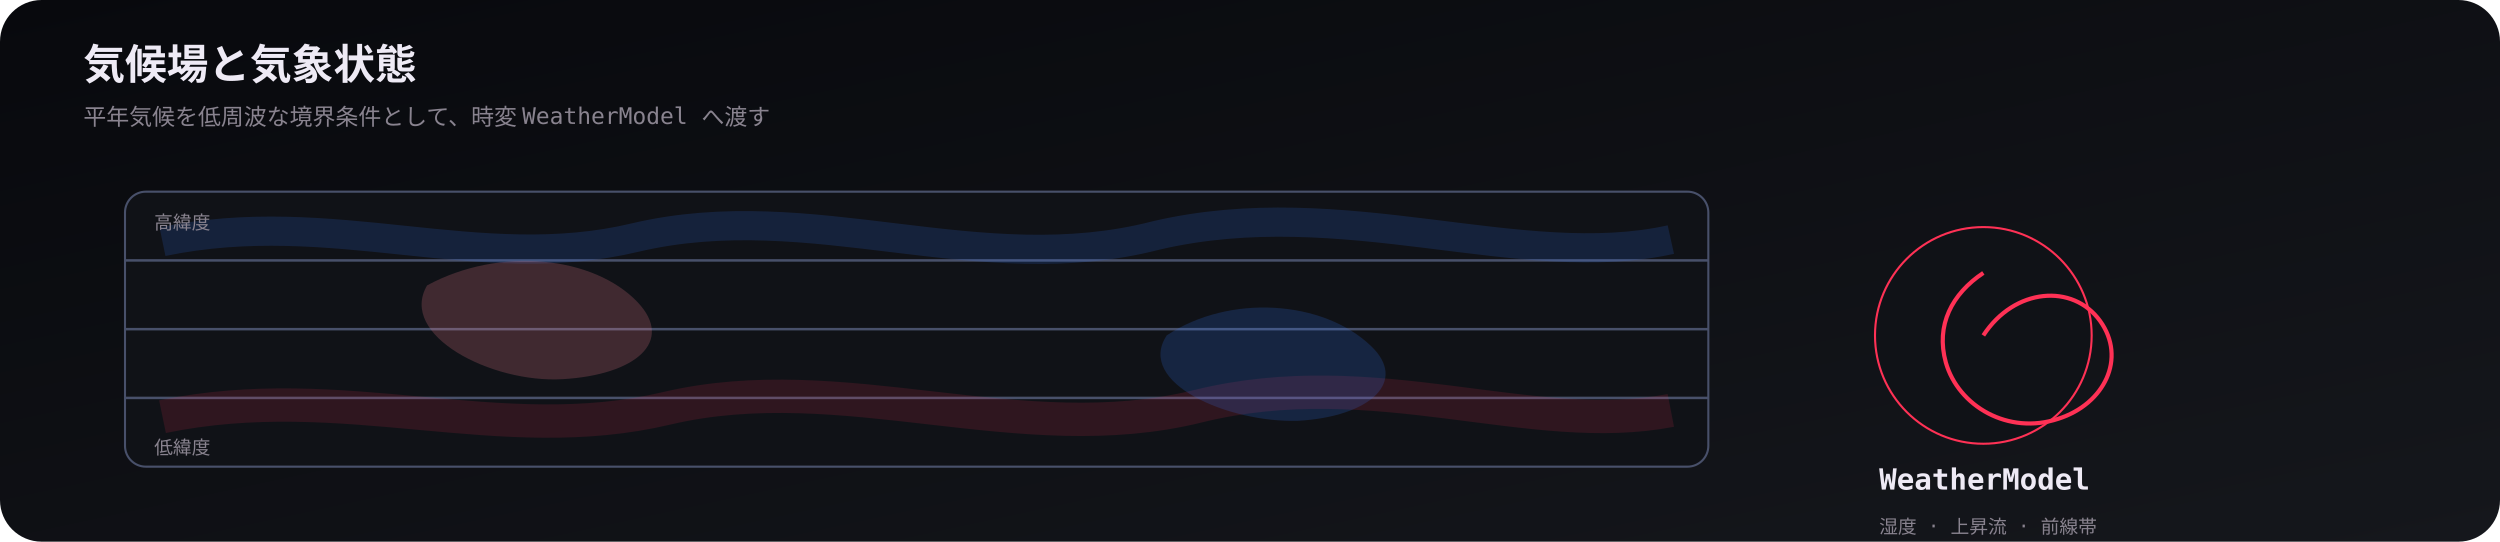
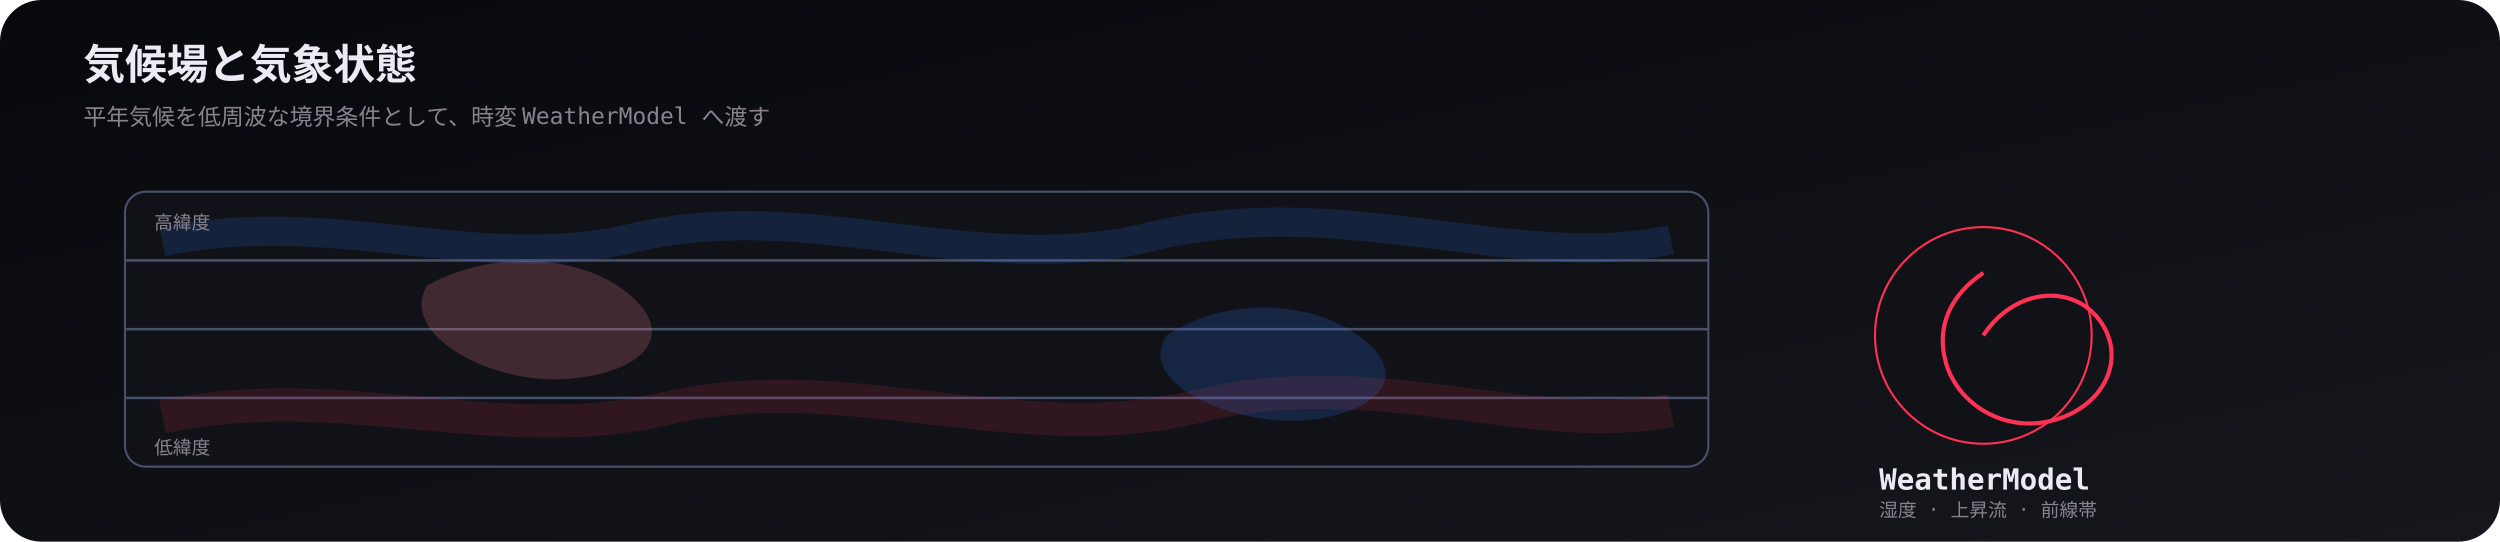
<svg xmlns="http://www.w3.org/2000/svg" width="1200" height="260" viewBox="0 0 1200 260" role="img">
  <defs>
    <style>
.m{font-family:ui-monospace,SFMono-Regular,Menlo,Consolas,"Yu Gothic",monospace}.s{font-family:system-ui,-apple-system,"Hiragino Sans","Yu Gothic",sans-serif}
.t{fill:#eeeaf5}.b{fill:#c3bec9}.d{fill:#89838f}.a{fill:#ff3155}.u{fill:#3478ff}
.g{fill:none;stroke:#48506a;stroke-width:1.2}.w{fill:none;stroke:#89838f;stroke-width:1.4}.r{fill:none;stroke:#ff3155;stroke-width:2}.bl{fill:none;stroke:#3478ff;stroke-width:2}.dash{stroke-dasharray:6 6}
.h{font-size:20px;font-weight:700}.v{font-size:14px;font-weight:650}.sm{font-size:11px}.xs{font-size:9px}
</style>
    <linearGradient id="bg" x1="0" y1="0" x2="1" y2="1">
      <stop stop-color="#08090d" />
      <stop offset="1" stop-color="#15171c" />
    </linearGradient>
    <radialGradient id="earth" cx=".34" cy=".28" r=".82">
      <stop stop-color="#d8d9dc" />
      <stop offset=".5" stop-color="#536178" />
      <stop offset="1" stop-color="#171a20" />
    </radialGradient>
    <radialGradient id="sun" cx=".35" cy=".35" r=".82">
      <stop stop-color="#fff1f4" />
      <stop offset=".3" stop-color="#ff8798" />
      <stop offset="1" stop-color="#ff3155" />
    </radialGradient>
    <marker id="ra" viewBox="0 0 10 10" refX="8.5" refY="5" markerWidth="6" markerHeight="6" orient="auto">
      <path d="M0 0L10 5 0 10Z" fill="#ff3155" />
    </marker>
    <marker id="ba" viewBox="0 0 10 10" refX="8.5" refY="5" markerWidth="6" markerHeight="6" orient="auto">
      <path d="M0 0L10 5 0 10Z" fill="#3478ff" />
    </marker>
  </defs>
  <rect width="1200" height="260" rx="20" fill="url(#bg)" />
  <text x="40" y="38" class="m t h">気候場と気象状態</text>
  <text x="40" y="60" class="m d sm">平年気候を低周波な境界条件として、時変 WeatherModel へ渡す</text>
  <g transform="translate(60 92)">
    <rect width="760" height="132" rx="10" fill="#101217" stroke="#48506a" />
    <path d="M0 33H760M0 66H760M0 99H760" class="g" />
    <path d="M18 24C100 7 170 40 245 22C330 2 410 43 495 21C585 0 670 39 742 23" fill="none" stroke="#3478ff" stroke-width="14" opacity=".16" />
    <path d="M18 108C105 90 180 123 260 104C345 84 430 124 515 103C600 82 675 118 742 105" fill="none" stroke="#ff3155" stroke-width="16" opacity=".13" />
    <path d="M145 45C180 26 225 31 246 53C264 72 245 88 210 90C176 92 131 69 145 45Z" fill="#ff8798" opacity=".20" />
    <path d="M500 69C530 49 575 52 598 74C616 91 598 108 563 110C530 111 485 92 500 69Z" fill="#3478ff" opacity=".18" />
    <text x="14" y="18" class="m d xs">高緯度</text>
    <text x="14" y="126" class="m d xs">低緯度</text>
  </g>
  <g transform="translate(880 103)">
    <circle cx="72" cy="58" r="52" fill="#101217" stroke="#ff3155" />
    <path d="M72 58C87 35 115 33 128 51C141 69 130 91 108 98C84 106 60 92 54 71C49 53 57 38 72 28" class="r" />
    <text x="22" y="132" class="m t v">WeatherModel</text>
-     <text x="22" y="153" class="m d xs">湿度 · 上昇流 · 前線帯</text>
+     <text x="22" y="145" class="m d xs">湿度 · 上昇流 · 前線帯</text>
  </g>
</svg>
